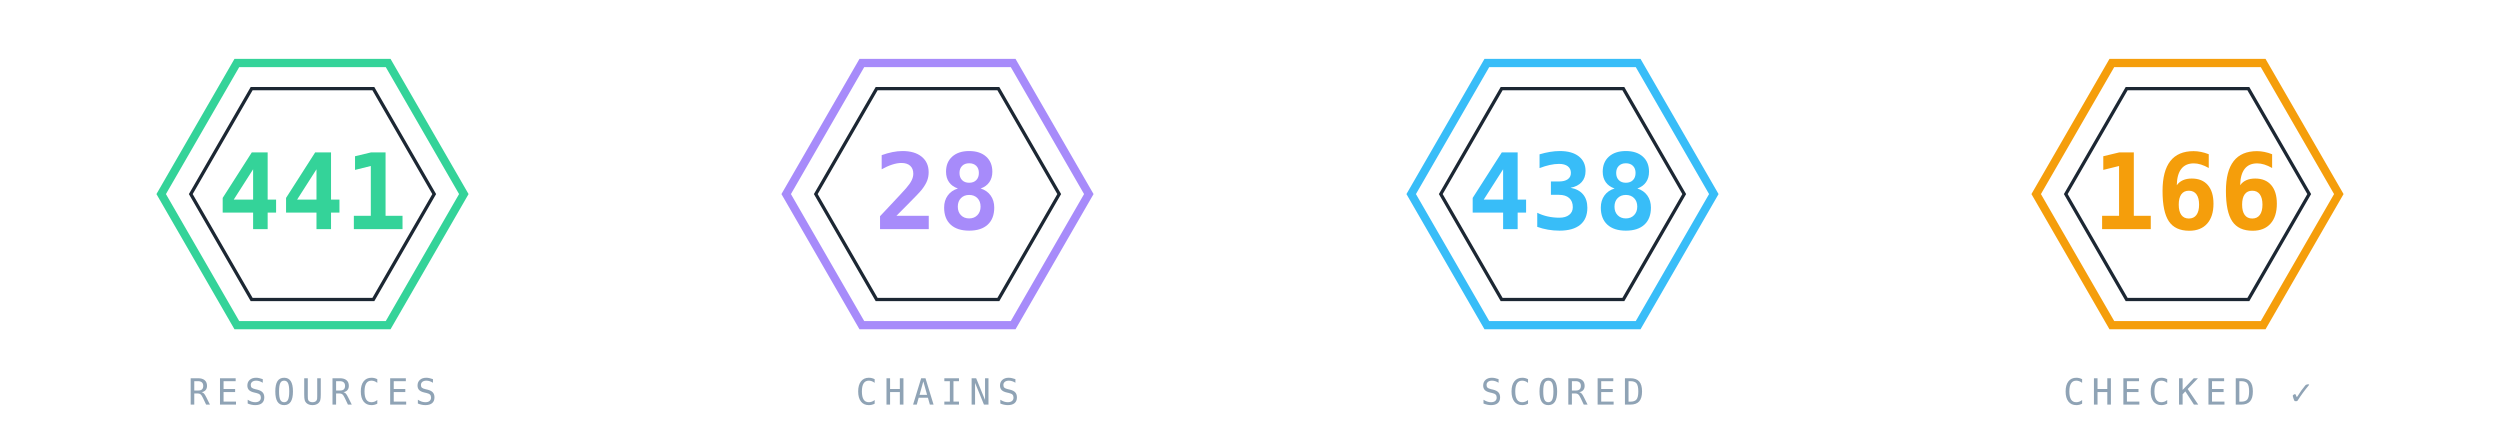
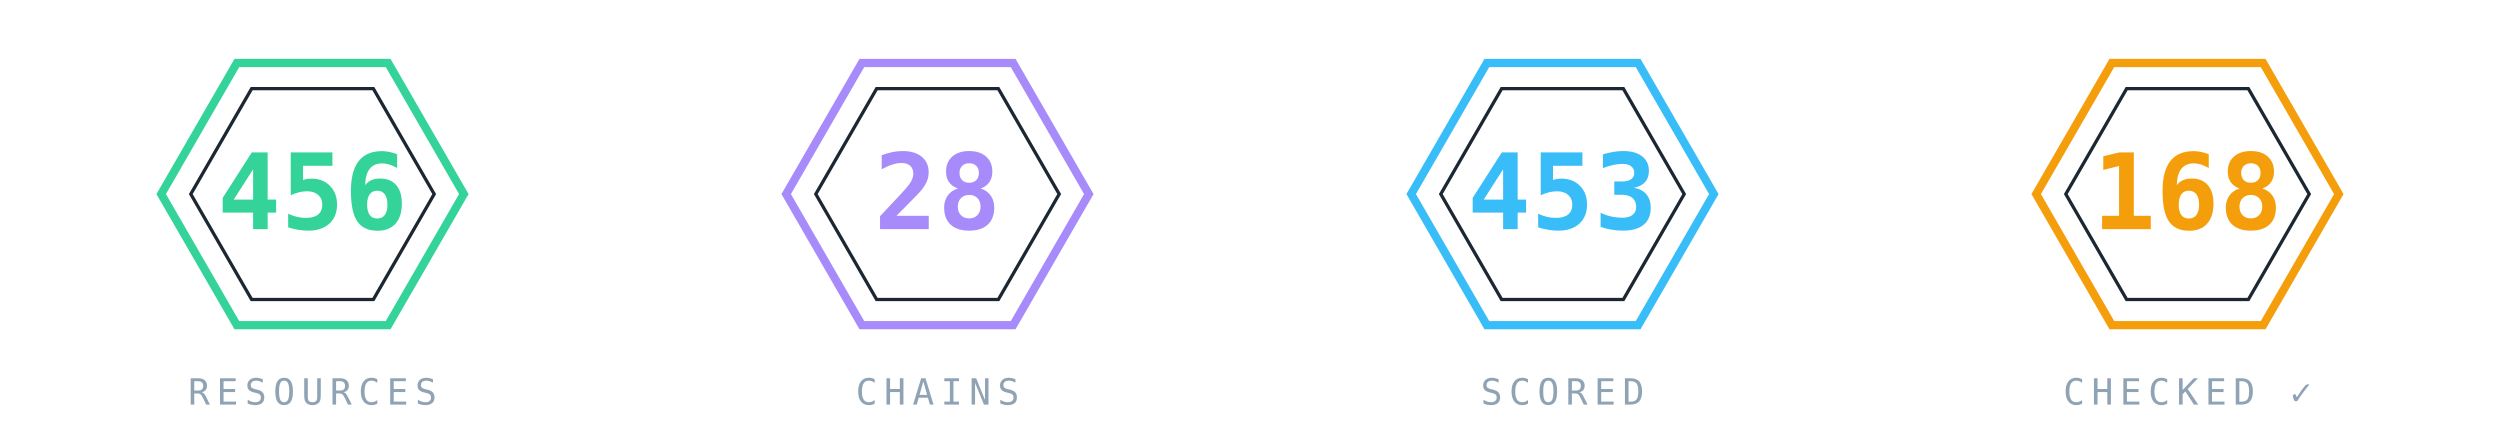
- <svg xmlns="http://www.w3.org/2000/svg" width="1520" height="260" viewBox="0 0 1520 260" role="img" aria-label="441 resources, 28 chains, 438 scored, 166 independently checked">
+ <svg xmlns="http://www.w3.org/2000/svg" width="1520" height="260" viewBox="0 0 1520 260" role="img" aria-label="456 resources, 28 chains, 453 scored, 168 independently checked">
  <g>
    <path d="M98.0 118.0 L144.0 38.3 L236.0 38.3 L282.0 118.0 L236.0 197.7 L144.0 197.7 Z" fill="none" stroke="#34d399" stroke-width="5" />
    <path d="M116.0 118.0 L153.0 53.9 L227.0 53.9 L264.0 118.0 L227.0 182.1 L153.0 182.1 Z" fill="none" stroke="#1c2733" stroke-width="2" />
-     <text x="190" y="139.333" text-anchor="middle" font-family="ui-monospace, SFMono-Regular, Menlo, monospace" font-size="64" font-weight="700" fill="#34d399">441</text>
+     <text x="190" y="139.333" text-anchor="middle" font-family="ui-monospace, SFMono-Regular, Menlo, monospace" font-size="64" font-weight="700" fill="#34d399">456</text>
    <text x="190" y="246" text-anchor="middle" font-family="ui-monospace, SFMono-Regular, Menlo, monospace" font-size="22" letter-spacing="4" fill="#8fa3b5">RESOURCES</text>
  </g>
  <g>
    <path d="M478.0 118.0 L524.0 38.3 L616.0 38.3 L662.0 118.0 L616.0 197.7 L524.0 197.7 Z" fill="none" stroke="#a78bfa" stroke-width="5" />
    <path d="M496.0 118.0 L533.0 53.9 L607.0 53.9 L644.0 118.0 L607.0 182.1 L533.0 182.1 Z" fill="none" stroke="#1c2733" stroke-width="2" />
    <text x="570" y="139.333" text-anchor="middle" font-family="ui-monospace, SFMono-Regular, Menlo, monospace" font-size="64" font-weight="700" fill="#a78bfa">28</text>
    <text x="570" y="246" text-anchor="middle" font-family="ui-monospace, SFMono-Regular, Menlo, monospace" font-size="22" letter-spacing="4" fill="#8fa3b5">CHAINS</text>
  </g>
  <g>
    <path d="M858.0 118.0 L904.0 38.3 L996.0 38.3 L1042.0 118.0 L996.0 197.7 L904.0 197.7 Z" fill="none" stroke="#38bdf8" stroke-width="5" />
    <path d="M876.0 118.0 L913.0 53.9 L987.0 53.9 L1024.0 118.0 L987.0 182.1 L913.0 182.1 Z" fill="none" stroke="#1c2733" stroke-width="2" />
-     <text x="950" y="139.333" text-anchor="middle" font-family="ui-monospace, SFMono-Regular, Menlo, monospace" font-size="64" font-weight="700" fill="#38bdf8">438</text>
+     <text x="950" y="139.333" text-anchor="middle" font-family="ui-monospace, SFMono-Regular, Menlo, monospace" font-size="64" font-weight="700" fill="#38bdf8">453</text>
    <text x="950" y="246" text-anchor="middle" font-family="ui-monospace, SFMono-Regular, Menlo, monospace" font-size="22" letter-spacing="4" fill="#8fa3b5">SCORED</text>
  </g>
  <g>
    <path d="M1238.0 118.0 L1284.0 38.3 L1376.0 38.3 L1422.0 118.0 L1376.0 197.7 L1284.0 197.7 Z" fill="none" stroke="#f59e0b" stroke-width="5" />
    <path d="M1256.0 118.0 L1293.0 53.9 L1367.0 53.9 L1404.0 118.0 L1367.0 182.1 L1293.0 182.1 Z" fill="none" stroke="#1c2733" stroke-width="2" />
-     <text x="1330" y="139.333" text-anchor="middle" font-family="ui-monospace, SFMono-Regular, Menlo, monospace" font-size="64" font-weight="700" fill="#f59e0b">166</text>
+     <text x="1330" y="139.333" text-anchor="middle" font-family="ui-monospace, SFMono-Regular, Menlo, monospace" font-size="64" font-weight="700" fill="#f59e0b">168</text>
    <text x="1330" y="246" text-anchor="middle" font-family="ui-monospace, SFMono-Regular, Menlo, monospace" font-size="22" letter-spacing="4" fill="#8fa3b5">CHECKED ✓</text>
  </g>
</svg>
